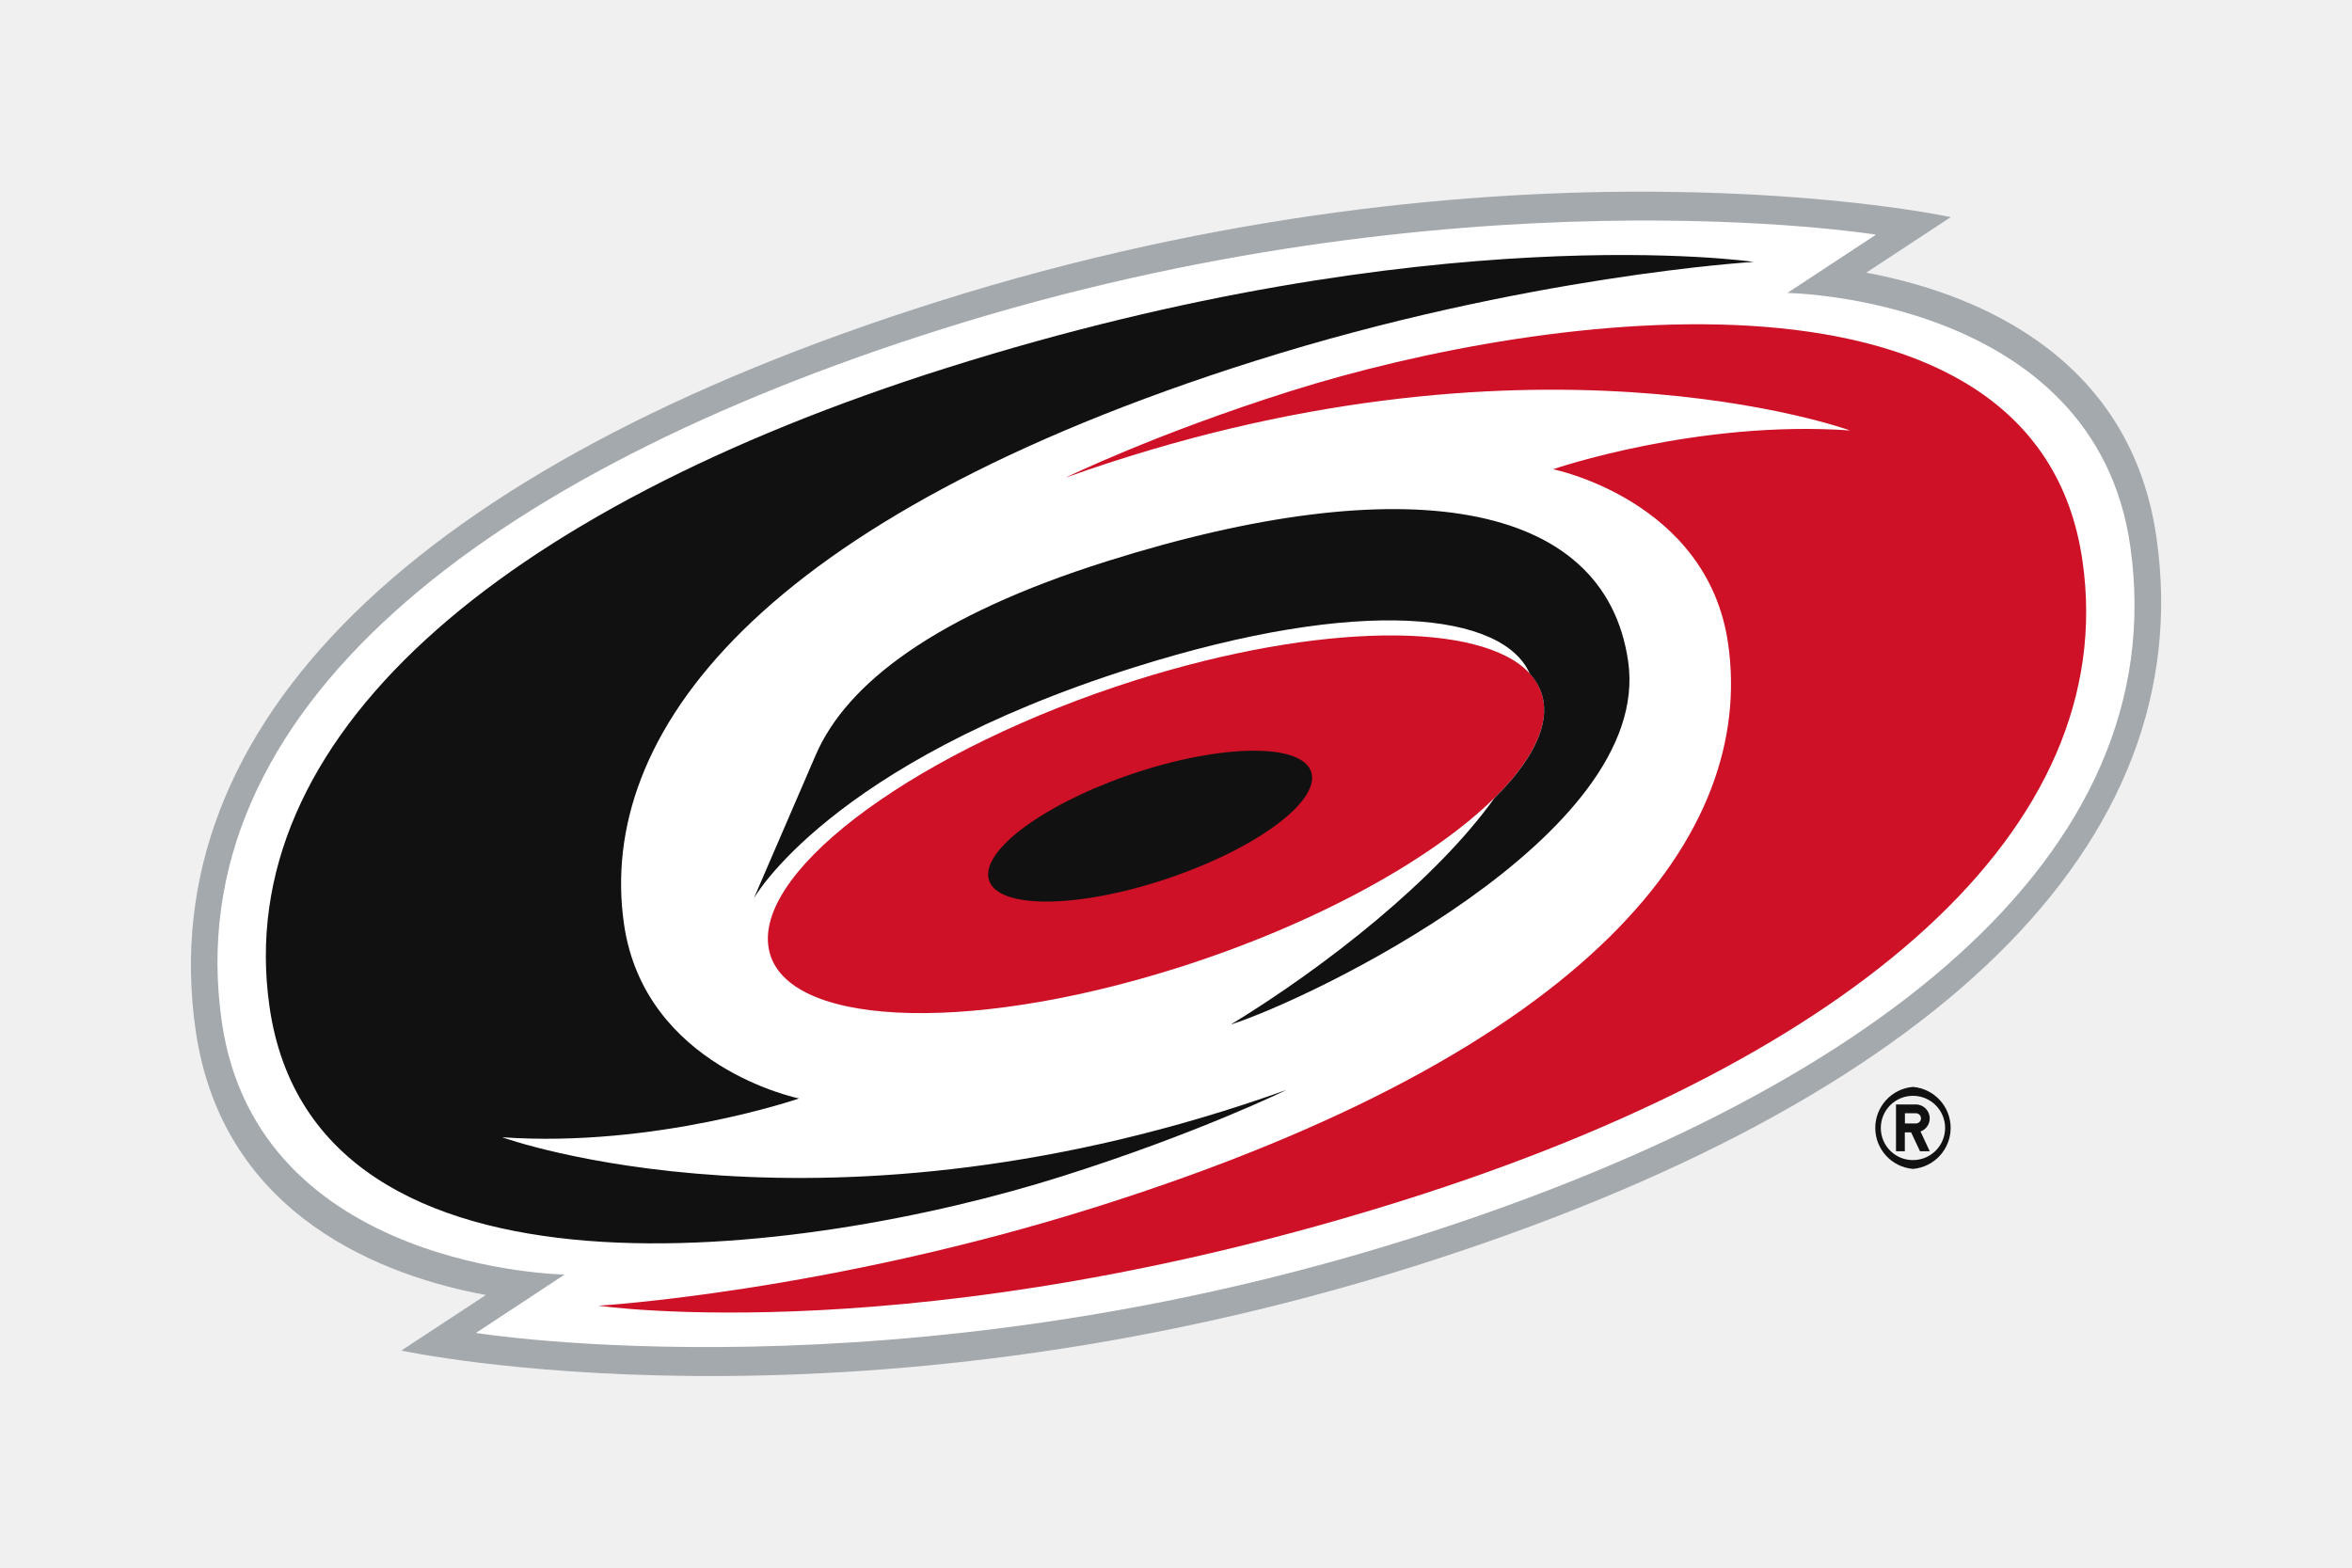
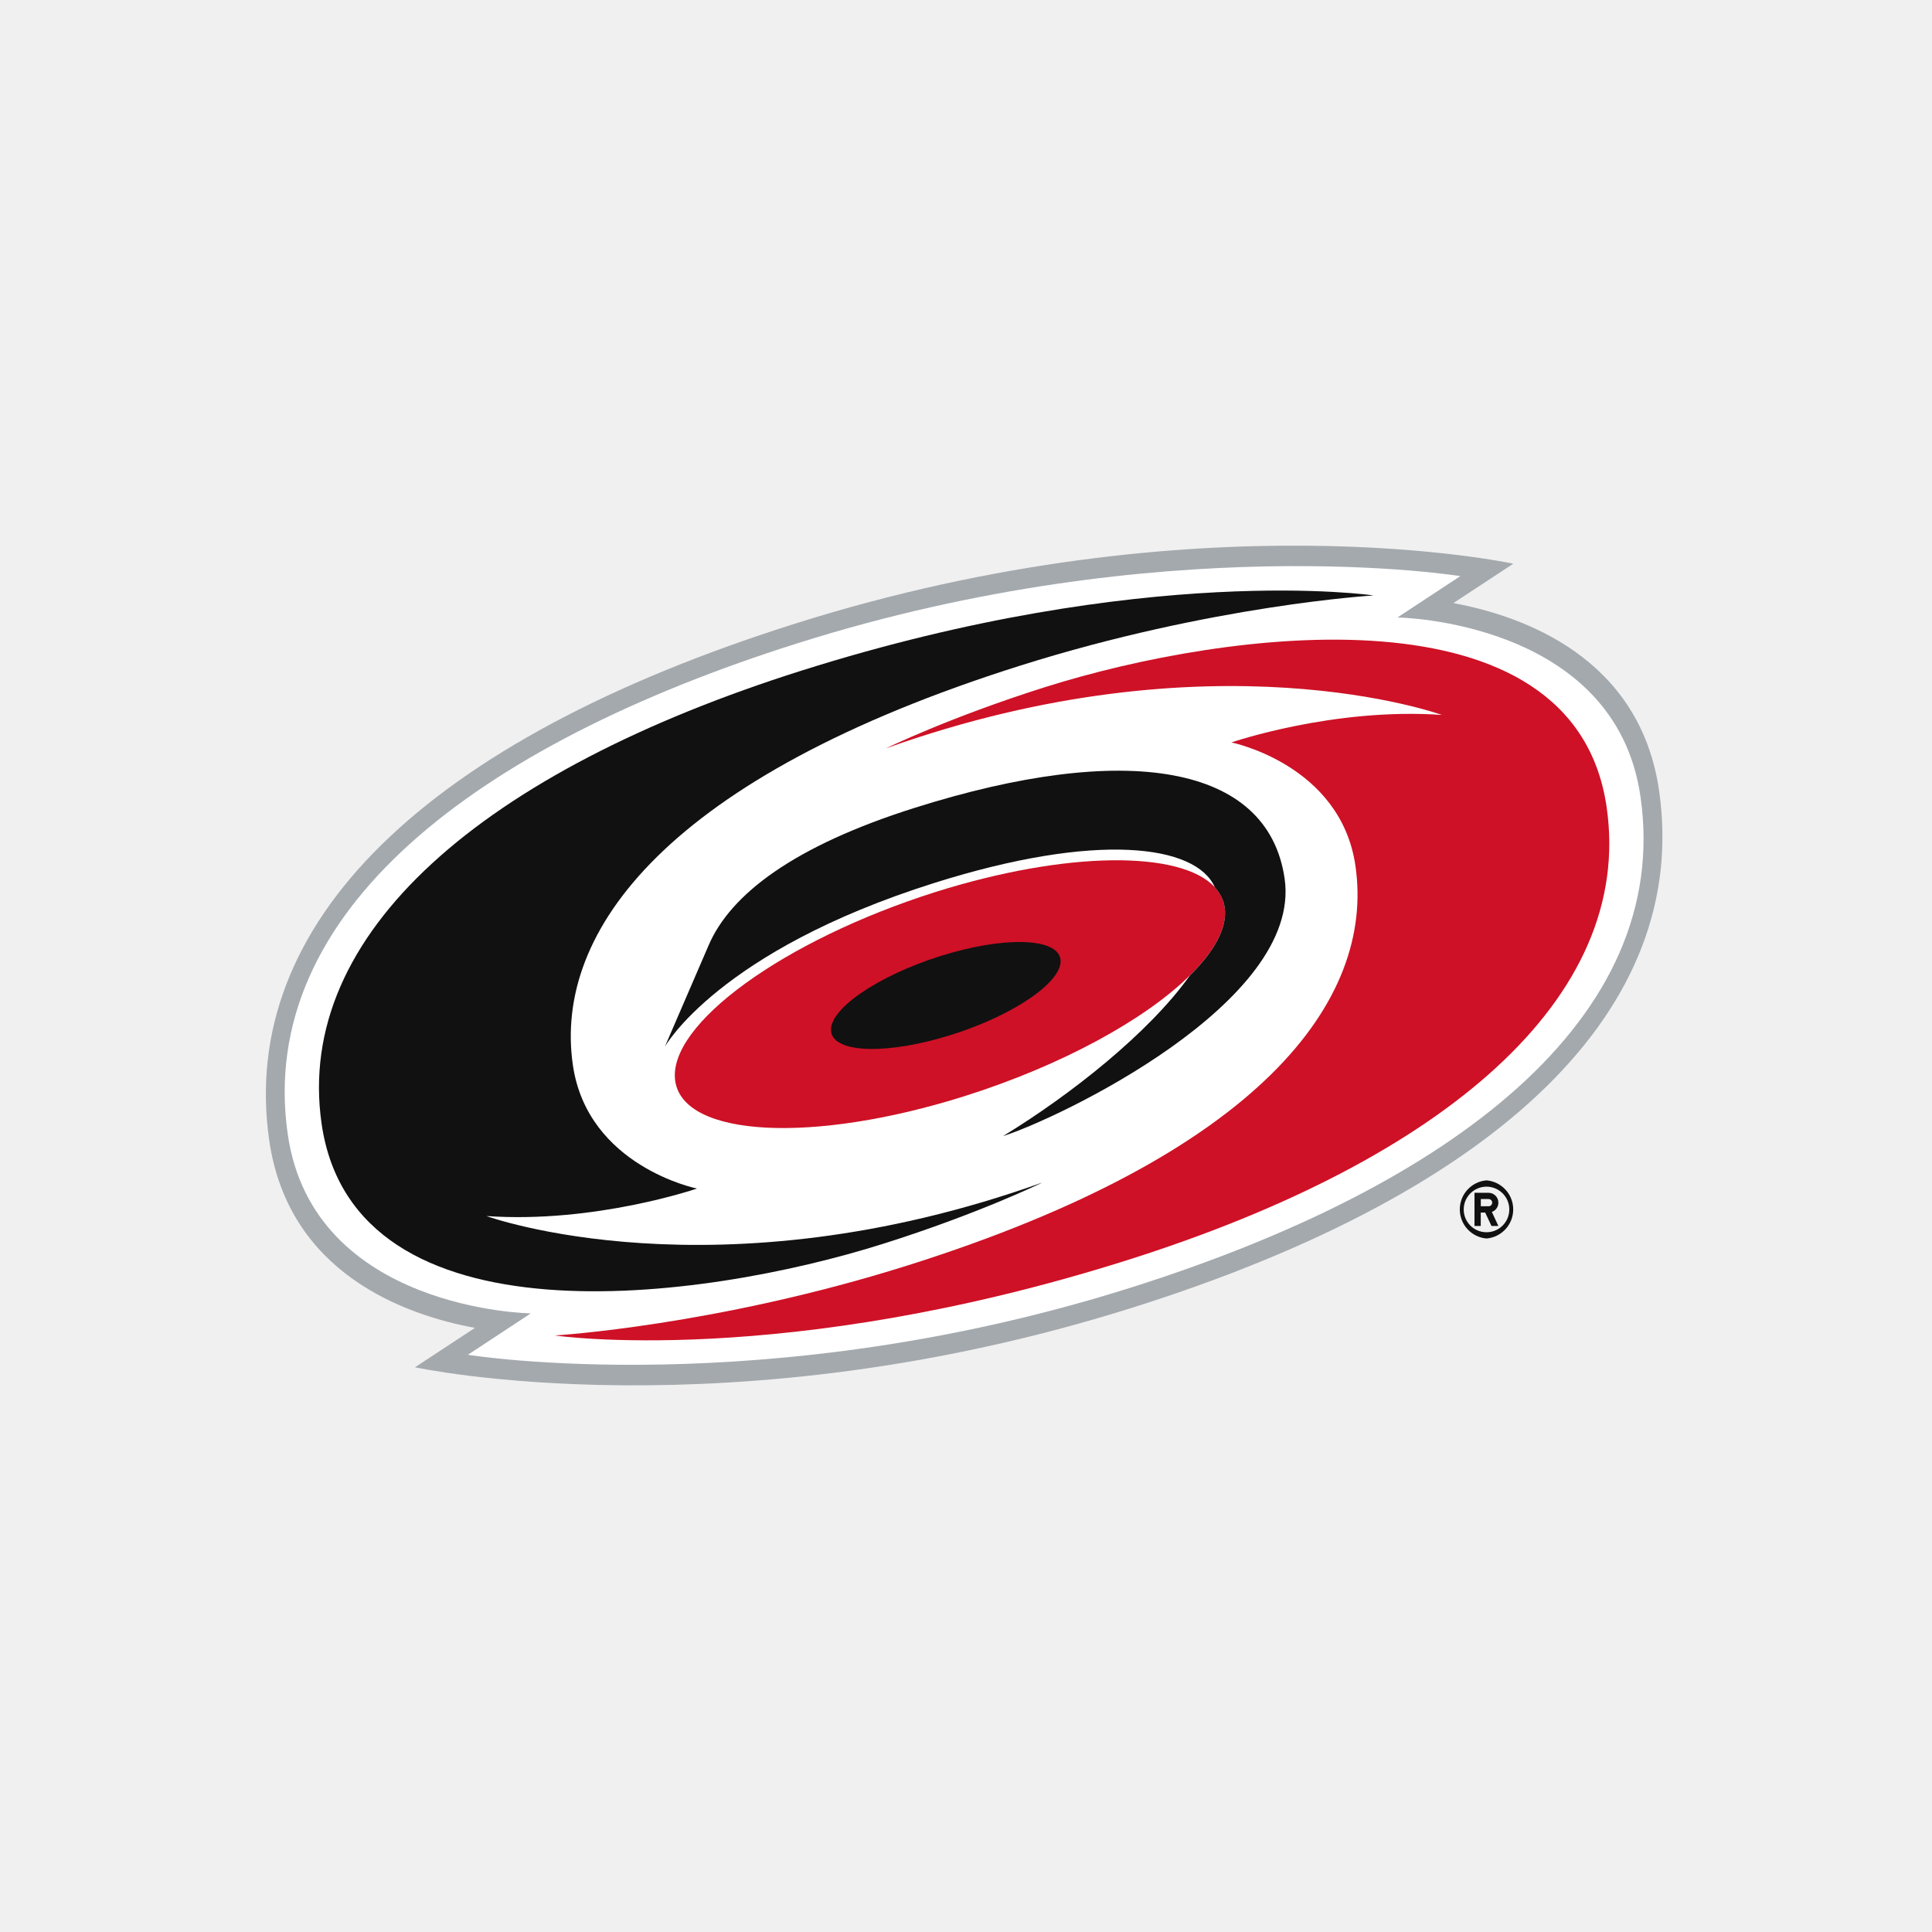
- <svg xmlns="http://www.w3.org/2000/svg" viewBox="0 0 24 16">
-   <g fill="#111">
-     <path d="M19.52 11.093a.42.42 0 0 0 0 .837.42.42 0 0 0 0-.837zm0 .747a.327.327 0 0 1-.328-.328.328.328 0 1 1 .328.328z" />
-     <path d="M19.691 11.414a.142.142 0 0 0-.142-.142h-.202v.478h.09v-.193h.064l.091.193h.099l-.094-.202a.142.142 0 0 0 .094-.134zm-.141.052h-.112v-.104h.112c.028 0 .052.023.052.052a.052.052 0 0 1-.052.052z" />
+ <svg xmlns="http://www.w3.org/2000/svg" width="512px" height="512px" viewBox="0 0 512 512" version="1.1">
+   <defs />
+   <g id="NHL" stroke="none" stroke-width="1" fill="none" fill-rule="evenodd">
+     <g id="carolina-hurricanes">
+       <g id="car" transform="translate(53, 127)">
+         <g id="Group" transform="translate(331.3672, 184.0929)" fill="#111111">
+           <path d="M9.573,1.712 C5.57,2.051 2.494,5.399 2.494,9.416 C2.494,13.433 5.57,16.781 9.573,17.121 C13.576,16.781 16.652,13.433 16.652,9.416 C16.652,5.399 13.576,2.051 9.573,1.712 L9.573,1.712 Z M9.573,15.464 C7.97,15.469 6.431,14.834 5.298,13.701 C4.164,12.567 3.53,11.028 3.535,9.426 C3.535,6.983 5.006,4.782 7.262,3.847 C9.518,2.912 12.116,3.429 13.843,5.156 C15.569,6.883 16.086,9.48 15.151,11.736 C14.217,13.993 12.015,15.464 9.573,15.464 L9.573,15.464 Z" id="Shape" />
+           <path d="M12.721,7.621 C12.721,6.178 11.55,5.007 10.107,5.007 L6.388,5.007 L6.388,13.807 L8.045,13.807 L8.045,10.254 L9.223,10.254 L10.898,13.807 L12.721,13.807 L10.99,10.088 C12.031,9.715 12.724,8.727 12.721,7.621 Z M10.125,8.579 L8.063,8.579 L8.063,6.664 L10.125,6.664 C10.641,6.664 11.082,7.088 11.082,7.621 C11.082,8.15 10.654,8.579 10.125,8.579 L10.125,8.579 Z" id="Shape" />
+         </g>
+         <path d="M386.687,82.602 C381.625,47.257 350.734,36.266 332.159,32.824 L348.046,22.386 C348.046,22.386 265.038,4.363 157.694,38.273 C59.609,69.237 10.125,117.819 18.336,175.128 C23.398,210.473 54.289,221.482 72.864,224.906 L56.977,235.344 C56.977,235.344 139.984,253.367 247.329,219.476 C345.413,188.474 394.879,139.911 386.687,82.602 L386.687,82.602 Z" id="Shape" fill="#A4A9AD" />
+         <path d="M381.753,84.149 C375.052,37.426 317.339,36.634 317.339,36.634 L334,25.681 C334,25.681 255.208,12.887 158.43,43.446 C72.974,70.434 14.838,114.874 23.251,173.544 C29.952,220.286 87.665,221.059 87.665,221.059 L71.005,232.031 C71.005,232.031 149.796,244.825 246.574,214.266 C332.03,187.278 390.166,142.856 381.753,84.149 L381.753,84.149 Z" id="Shape" fill="#FFFFFF" />
+         <path d="M372.788,86.984 C364.246,27.338 271.832,39.985 224.059,55.062 C198.471,63.144 181.755,71.336 181.755,71.336 C268.389,40.335 329.103,62.463 329.103,62.463 C300.348,60.456 273.341,69.753 273.341,69.753 C273.341,69.753 302.373,75.607 306.22,102.54 C311.319,138.106 281.036,178.828 187.701,208.301 C136.818,224.372 94.016,226.913 94.016,226.913 C94.016,226.913 154.399,235.786 245.543,207.012 C329.894,180.374 380.023,137.389 372.788,86.984 Z" id="Shape" fill="#CE1126" />
+         <path d="M202.613,163.493 C228.496,155.319 250.514,143.151 262.332,131.498 C268.868,125.054 272.31,118.814 271.555,113.475 C271.256,111.463 270.343,109.592 268.941,108.118 C259.939,98.342 229.601,98.453 194.862,109.406 C154.656,122.146 123.802,144.55 125.938,159.443 C128.073,174.391 162.407,176.177 202.613,163.493 L202.613,163.493 Z" id="Shape" fill="#CE1126" />
+         <path d="M199.133,147.237 C215.923,141.954 228.864,132.97 228.036,127.208 C227.207,121.446 212.94,121.096 196.151,126.38 C179.362,131.7 166.42,140.647 167.248,146.409 C168.058,152.171 182.344,152.539 199.133,147.237 Z" id="Shape" fill="#111111" />
+         <path d="M75.92,195.267 C104.675,197.274 131.7,187.977 131.7,187.977 C131.7,187.977 102.669,182.123 98.803,155.172 C93.703,119.624 123.987,78.902 217.322,49.411 C268.223,33.339 311.025,30.799 311.025,30.799 C311.025,30.799 250.642,21.907 159.48,50.699 C75.11,77.356 25,120.342 32.216,170.728 C40.758,230.374 133.191,217.745 180.945,202.649 C206.515,194.586 223.249,186.376 223.249,186.376 C136.634,217.395 75.92,195.267 75.92,195.267 L75.92,195.267 Z" id="Shape" fill="#111111" />
+         <path d="M189.432,87.076 C157.381,97.183 140.629,109.995 134.83,123.434 L123.195,150.385 C123.195,150.385 137.333,125.054 194.531,107.013 C237.645,93.39 263.989,96.833 268.941,108.136 C270.34,109.683 271.261,111.45 271.555,113.493 C272.31,118.814 268.868,125.073 262.332,131.516 C251.526,146.685 230.908,163.033 212.811,174.078 C227.263,169.513 292.155,138.732 287.443,105.872 C283.061,75.368 245.138,69.477 189.432,87.076 L189.432,87.076 Z" id="Shape" fill="#111111" />
+       </g>
+     </g>
  </g>
-   <path fill="#a4a9ad" d="M22.005 5.487c-.275-1.92-1.953-2.517-2.962-2.704l.863-.567s-4.509-.979-10.34.863C4.238 4.761 1.55 7.4 1.996 10.513c.275 1.92 1.953 2.518 2.962 2.704l-.863.567s4.509.979 10.34-.862c5.328-1.684 8.015-4.322 7.57-7.435z" />
-   <path fill="#fff" d="M21.737 5.571c-.364-2.538-3.499-2.581-3.499-2.581l.905-.595s-4.28-.695-9.537.965c-4.642 1.466-7.8 3.88-7.343 7.067.364 2.539 3.499 2.581 3.499 2.581l-.905.596s4.28.695 9.537-.965c4.642-1.466 7.8-3.879 7.343-7.068z" />
-   <path fill="#ce1126" d="M21.25 5.725c-.464-3.24-5.484-2.553-8.079-1.734-1.39.439-2.298.884-2.298.884 4.706-1.684 8.004-.482 8.004-.482-1.562-.109-3.029.396-3.029.396s1.577.318 1.786 1.781c.277 1.932-1.368 4.144-6.438 5.745-2.764.873-5.089 1.011-5.089 1.011s3.28.482 8.231-1.081c4.582-1.447 7.305-3.782 6.912-6.52z" />
-   <path fill="#ce1126" d="M12.006 9.881c1.406-.444 2.602-1.105 3.244-1.738.355-.35.542-.689.501-.979a.537.537 0 0 0-.142-.291c-.489-.531-2.137-.525-4.024.07-2.184.692-3.86 1.909-3.744 2.718.116.812 1.981.909 4.165.22z" />
-   <path fill="#111" d="M11.817 8.998c.912-.287 1.615-.775 1.57-1.088s-.82-.332-1.732-.045c-.912.289-1.615.775-1.57 1.088.044.313.82.333 1.732.045z" />
-   <path fill="#111" d="M5.124 11.607c1.562.109 3.03-.396 3.03-.396s-1.577-.318-1.787-1.782c-.277-1.931 1.368-4.143 6.438-5.745 2.765-.873 5.09-1.011 5.09-1.011s-3.28-.483-8.232 1.081C5.08 5.202 2.358 7.537 2.75 10.274c.464 3.24 5.485 2.554 8.079 1.734 1.389-.438 2.298-.884 2.298-.884-4.705 1.685-8.003.483-8.003.483z" />
-   <path fill="#111" d="M11.29 5.73c-1.741.549-2.651 1.245-2.966 1.975l-.632 1.464s.768-1.376 3.875-2.356c2.342-.74 3.773-.553 4.042.061.076.084.126.18.142.291.041.289-.146.629-.501.979-.587.824-1.707 1.712-2.69 2.312.785-.248 4.31-1.92 4.054-3.705-.238-1.657-2.298-1.977-5.324-1.021z" />
</svg>
